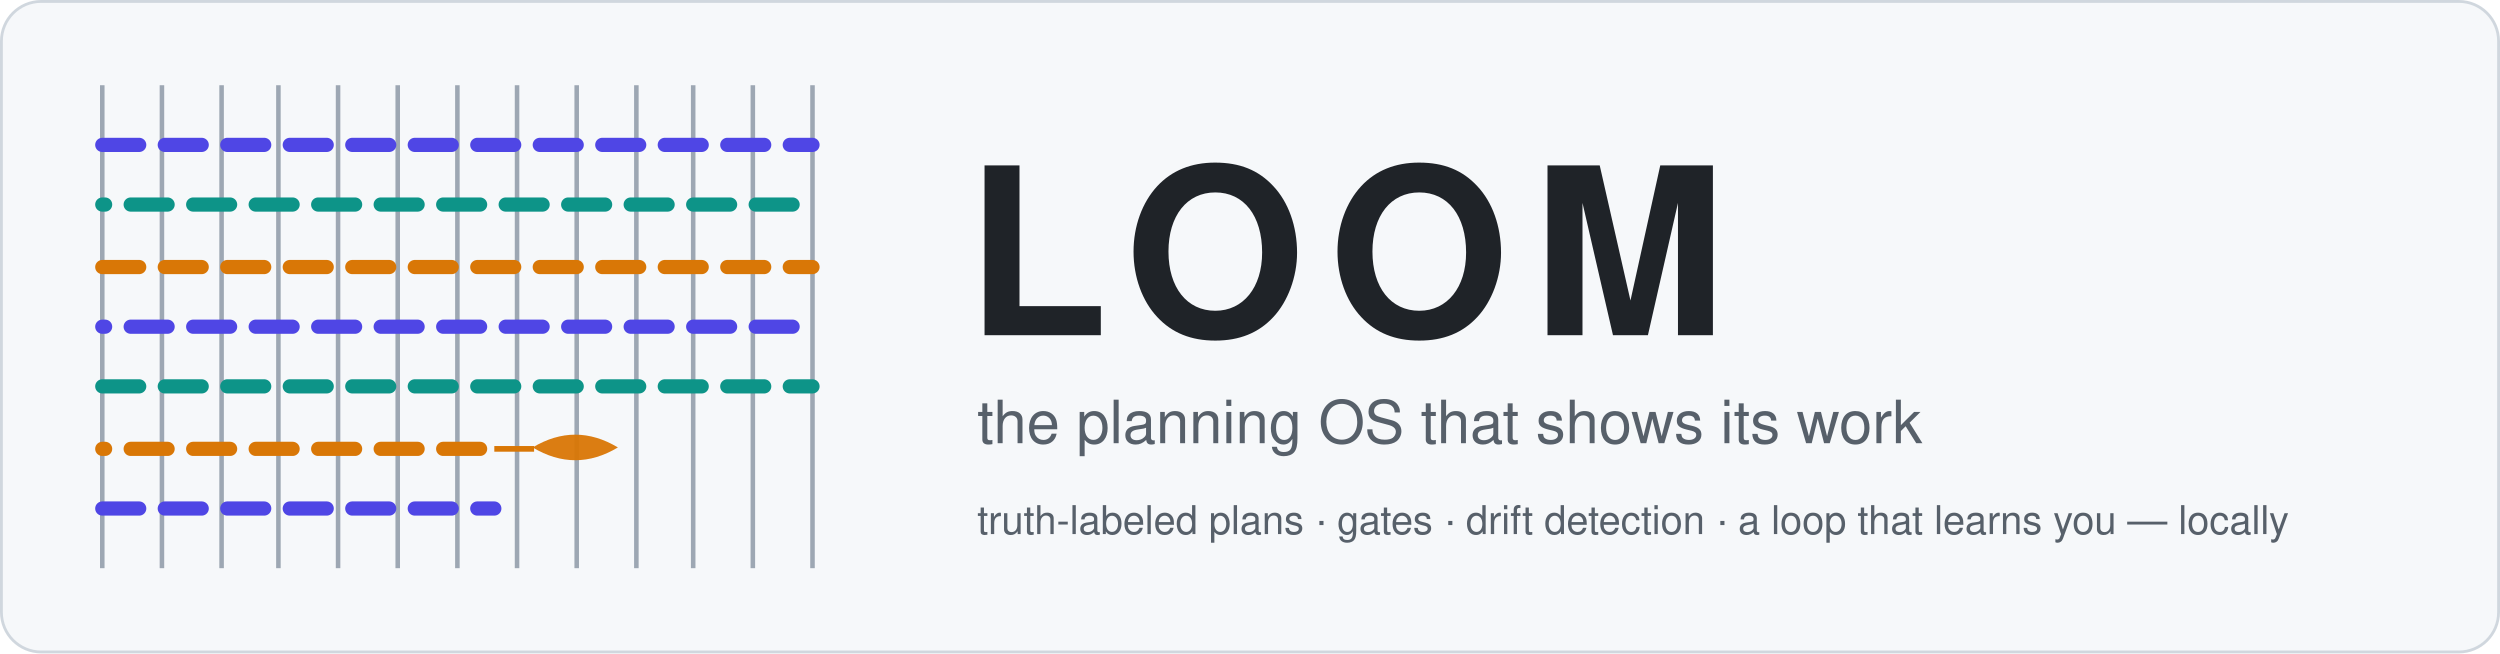
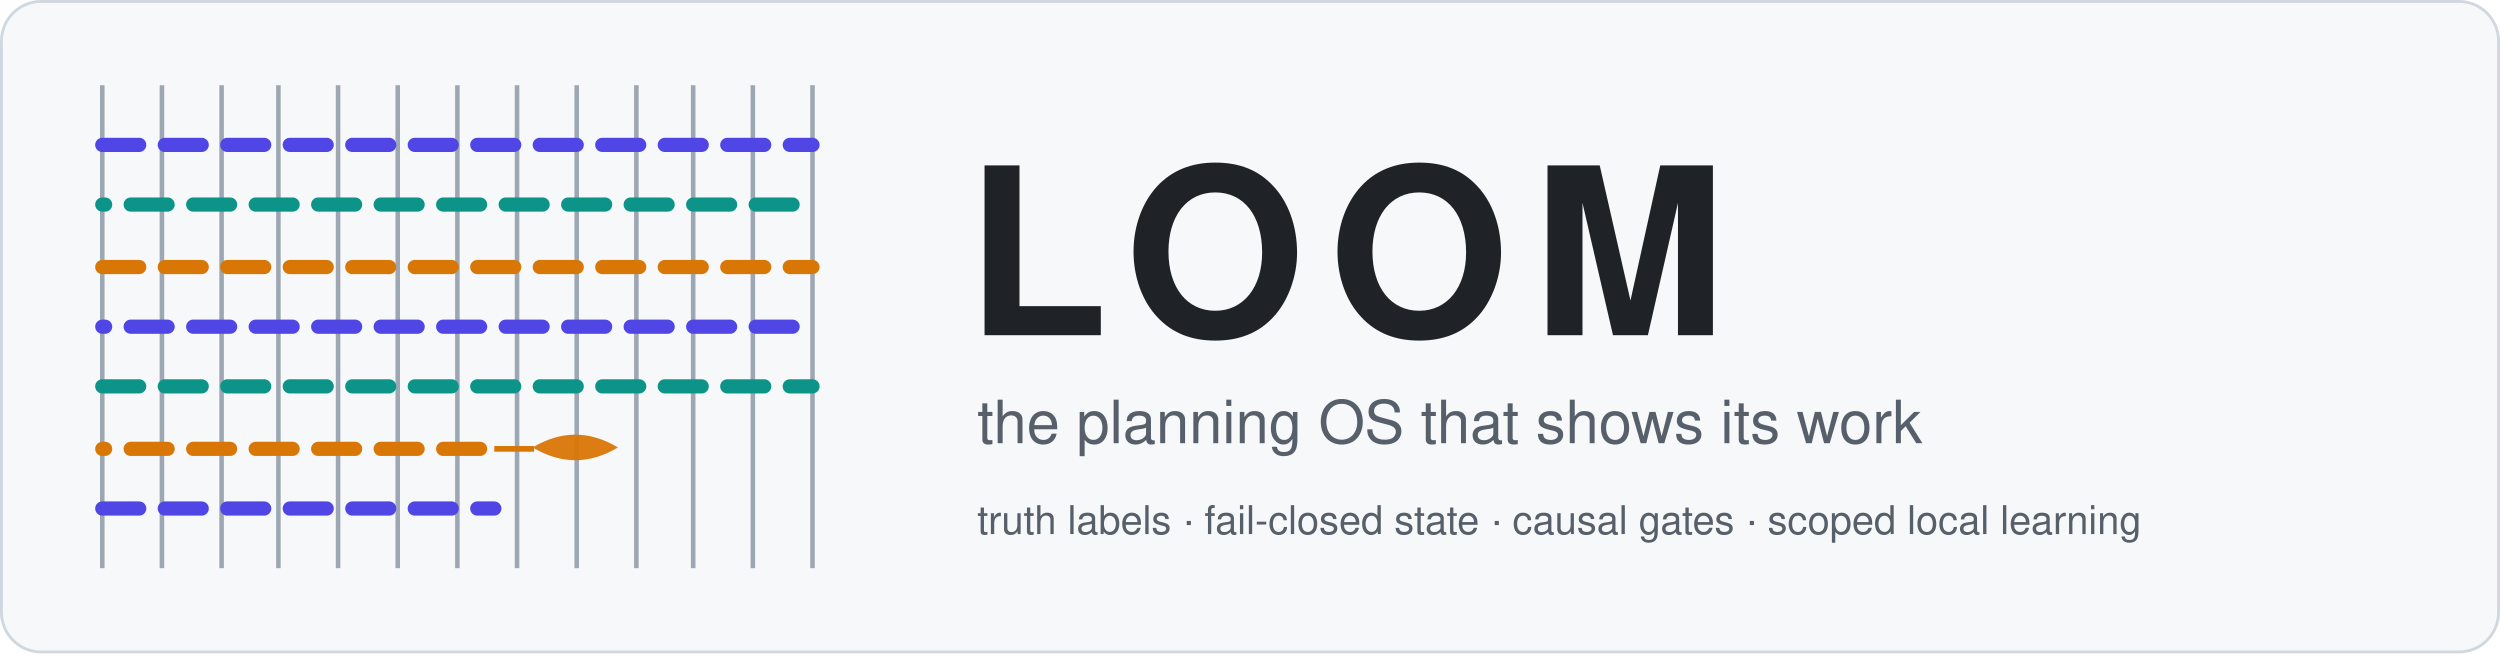
<svg xmlns="http://www.w3.org/2000/svg" viewBox="0 0 880 230" role="img" aria-label="Loom — the planning OS that shows its work">
  <rect x="0.5" y="0.5" width="879" height="229" rx="14" fill="#f6f8fa" stroke="#d0d7de" />
  <line x1="36" y1="30" x2="36" y2="200" stroke="#9da7b3" stroke-width="1.6" />
  <line x1="57" y1="30" x2="57" y2="200" stroke="#9da7b3" stroke-width="1.6" />
  <line x1="78" y1="30" x2="78" y2="200" stroke="#9da7b3" stroke-width="1.6" />
  <line x1="98" y1="30" x2="98" y2="200" stroke="#9da7b3" stroke-width="1.6" />
  <line x1="119" y1="30" x2="119" y2="200" stroke="#9da7b3" stroke-width="1.6" />
  <line x1="140" y1="30" x2="140" y2="200" stroke="#9da7b3" stroke-width="1.6" />
  <line x1="161" y1="30" x2="161" y2="200" stroke="#9da7b3" stroke-width="1.6" />
  <line x1="182" y1="30" x2="182" y2="200" stroke="#9da7b3" stroke-width="1.6" />
  <line x1="203" y1="30" x2="203" y2="200" stroke="#9da7b3" stroke-width="1.6" />
  <line x1="224" y1="30" x2="224" y2="200" stroke="#9da7b3" stroke-width="1.6" />
  <line x1="244" y1="30" x2="244" y2="200" stroke="#9da7b3" stroke-width="1.6" />
  <line x1="265" y1="30" x2="265" y2="200" stroke="#9da7b3" stroke-width="1.6" />
  <line x1="286" y1="30" x2="286" y2="200" stroke="#9da7b3" stroke-width="1.6" />
  <line x1="36" y1="51" x2="286" y2="51" stroke="#4f46e5" stroke-width="5" stroke-linecap="round" stroke-dasharray="13 9" stroke-dashoffset="0" />
  <line x1="36" y1="72" x2="286" y2="72" stroke="#0d9488" stroke-width="5" stroke-linecap="round" stroke-dasharray="13 9" stroke-dashoffset="12" />
  <line x1="36" y1="94" x2="286" y2="94" stroke="#d97706" stroke-width="5" stroke-linecap="round" stroke-dasharray="13 9" stroke-dashoffset="0" />
  <line x1="36" y1="115" x2="286" y2="115" stroke="#4f46e5" stroke-width="5" stroke-linecap="round" stroke-dasharray="13 9" stroke-dashoffset="12" />
  <line x1="36" y1="136" x2="286" y2="136" stroke="#0d9488" stroke-width="5" stroke-linecap="round" stroke-dasharray="13 9" stroke-dashoffset="0" />
  <line x1="36" y1="158" x2="174" y2="158" stroke="#d97706" stroke-width="5" stroke-linecap="round" stroke-dasharray="13 9" stroke-dashoffset="12" />
  <line x1="174" y1="158" x2="188" y2="158" stroke="#d97706" stroke-width="2" />
  <path d="M187.5 157.5 q15 -9 30 0 q-15 9 -30 0 z" fill="#d97706" opacity="0.95" />
  <line x1="36" y1="179" x2="174" y2="179" stroke="#4f46e5" stroke-width="5" stroke-linecap="round" stroke-dasharray="13 9" stroke-dashoffset="0" />
  <text x="340" y="118" font-family="-apple-system,Segoe UI,Helvetica,Arial,sans-serif" font-size="82" font-weight="800" letter-spacing="8" fill="#1f2328">LOOM</text>
  <text x="344" y="156" font-family="-apple-system,Segoe UI,Helvetica,Arial,sans-serif" font-size="21" fill="#57606a">the planning OS that shows its work</text>
-   <text x="344" y="188" font-family="-apple-system,Segoe UI,Helvetica,Arial,sans-serif" font-size="14" fill="#57606a">truth-labeled plans · gates · drift detection · a loop that learns you — locally</text>
+   <text x="344" y="188" font-family="-apple-system,Segoe UI,Helvetica,Arial,sans-serif" font-size="14" fill="#57606a">truth labels · fail-closed state · causal gates · scoped local learning</text>
</svg>
